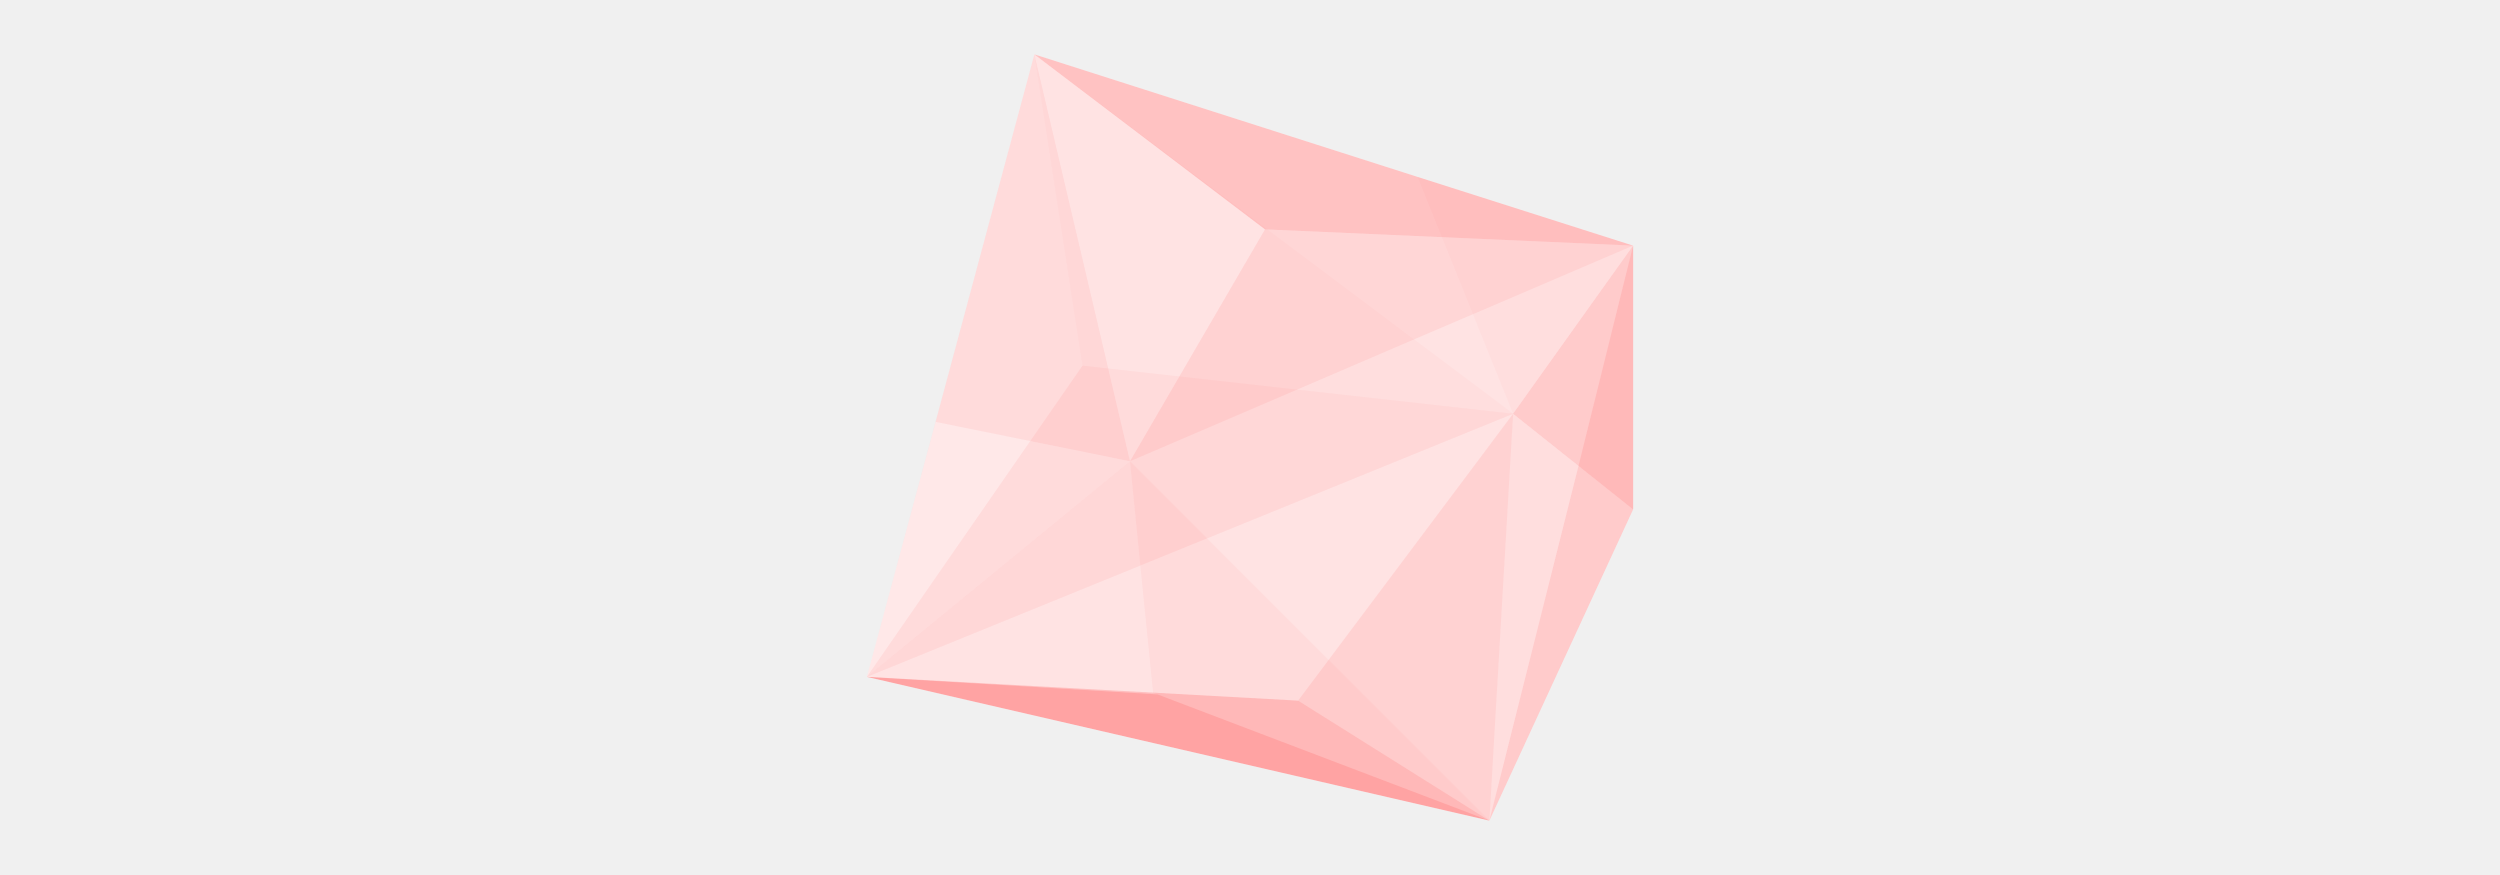
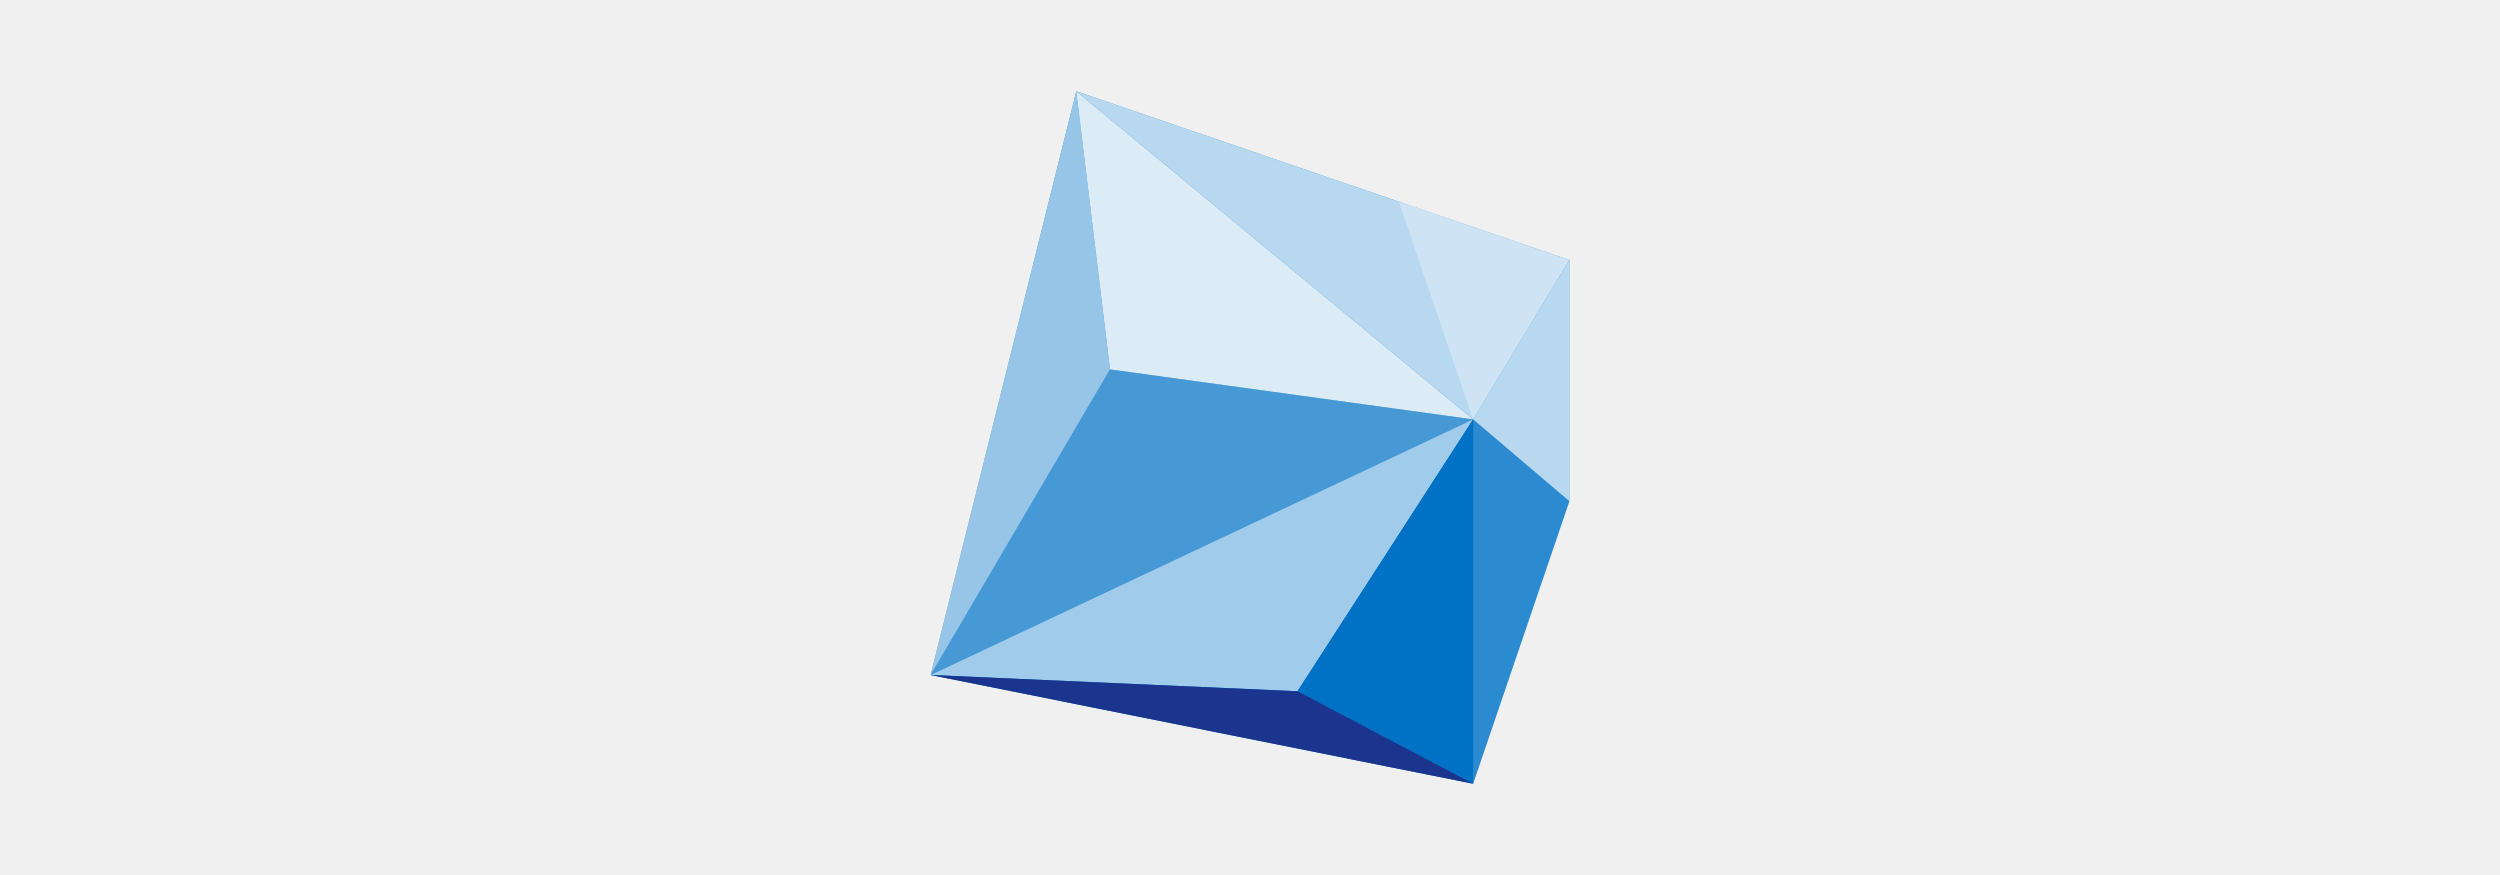
<svg xmlns="http://www.w3.org/2000/svg" version="1.1" id="Layer_1" x="0px" y="0px" viewBox="0 0 400 140" style="enable-background:new 0 0 400 140;" xml:space="preserve">
  <style type="text/css">
- 	.st0{fill:#FFFFFF;}
- 	.st1{opacity:5.000000e-02;fill:#FF0000;enable-background:new    ;}
- 	.st2{opacity:7.000000e-02;fill:#FF0000;enable-background:new    ;}
- 	.st3{opacity:0.1;fill:#FF0000;enable-background:new    ;}
- 	.st4{opacity:0.2;fill:#FF0000;enable-background:new    ;}
- 	.st5{opacity:0.15;fill:#FF0000;enable-background:new    ;}
- 	.st6{opacity:0.12;fill:#FF0000;enable-background:new    ;}
+ 	.st0{fill:#0072C6;}
+ 	.st1{opacity:0.17;fill:#FFFFFF;enable-background:new    ;}
+ 	.st2{opacity:0.72;fill:#FFFFFF;enable-background:new    ;}
+ 	.st3{opacity:0.28;fill:#FFFFFF;enable-background:new    ;}
+ 	.st4{opacity:0.86;fill:#FFFFFF;enable-background:new    ;}
+ 	.st5{opacity:0.31;fill:#FFFFFF;enable-background:new    ;}
+ 	.st6{opacity:0.63;fill:#FFFFFF;enable-background:new    ;}
+ 	.st7{fill:#1B348E;}
+ 	.st8{opacity:0.59;fill:#FFFFFF;enable-background:new    ;}
</style>
-   <g>
-     <g id="Layer_1_1_">
-       <polygon class="st0" points="226.8,28.3 165.5,8.7 149.7,67.5 138.7,108.3 238.3,131.3 261.3,81.5 261.3,39.3   " />
-       <g>
-         <polygon class="st1" points="165.5,8.7 138.7,108.3 173.2,58.5    " />
-         <polygon class="st2" points="242.1,66.2 165.5,8.7 173.2,58.5    " />
-         <polygon class="st3" points="173.2,58.5 138.7,108.3 242.1,66.2    " />
-         <polygon class="st1" points="226.8,28.3 165.5,8.7 242.1,66.2    " />
-         <polygon class="st2" points="261.3,39.3 226.8,28.3 242.1,66.2    " />
-         <polygon class="st4" points="138.7,108.3 238.3,131.3 207.7,112.1    " />
-         <polygon class="st5" points="242.1,66.2 261.3,81.5 261.3,39.3    " />
-         <polygon class="st1" points="242.1,66.2 138.7,108.3 207.7,112.1    " />
-         <polygon class="st2" points="238.3,131.3 261.3,81.5 242.1,66.2    " />
-         <polygon class="st6" points="207.7,112.1 238.3,131.3 242.1,66.2    " />
-       </g>
-       <g>
-         <polygon class="st4" points="261.3,39.3 226.8,28.3 165.5,8.7 202.4,36.7    " />
-         <polygon class="st1" points="202.4,36.7 165.5,8.7 180.8,73.8    " />
-         <polygon class="st6" points="202.4,36.7 180.8,73.8 225.8,54.5 261.3,39.3    " />
-         <polygon class="st5" points="252.5,74.8 238.3,131.3 261.3,81.5 261.3,39.3    " />
-         <polygon class="st4" points="138.7,108.3 238.3,131.3 185.2,111.1    " />
-         <polygon class="st2" points="184.5,110.9 182.5,91 180.8,73.8 138.7,108.3 185.2,111.1    " />
-         <polygon class="st2" points="225.8,54.5 180.8,73.8 193.4,86.4 212.6,105.6 238.3,131.3 252.5,74.8 261.3,39.3    " />
-         <polygon class="st3" points="212.6,105.6 193.4,86.4 180.8,73.8 182.5,91 184.5,110.9 185.2,111.1 238.3,131.3    " />
-         <polygon class="st1" points="180.8,73.8 149.7,67.5 138.7,108.3    " />
-         <polygon class="st3" points="149.7,67.4 180.8,73.8 165.5,8.7 149.7,67.5 180.8,73.8    " />
-       </g>
+   <g id="_1180_Grids">
+     <g>
+       <polyline class="st0" points="172.2,14.6 251.1,41.6 251.1,80.2 235.7,125.4 148.9,108 172.2,14.6   " />
+       <path class="st1" d="M235.7,125.4c-0.3-0.8,0-58.3,0-58.3l15.4,13.1L235.7,125.4z" />
+       <polygon class="st2" points="251.1,41.6 251.1,80.2 235.7,67.1   " />
+       <polygon class="st2" points="172.2,14.6 251.1,41.6 235.7,67.1   " />
+       <polygon class="st3" points="177.6,59.1 235.7,67.1 148.9,108   " />
+       <polygon class="st4" points="177.6,59.1 172.2,14.6 235.7,67.1   " />
+       <polygon class="st5" points="235.7,67.1 251.1,41.6 223.8,32.2   " />
+       <polygon class="st6" points="148.9,108 207.6,110.6 235.7,67.1   " />
+       <polygon class="st0" points="235.7,125.4 207.6,110.6 235.7,67.1   " />
+       <polygon class="st7" points="148.9,108 235.7,125.4 207.6,110.6   " />
+       <polygon class="st8" points="177.6,59.1 148.9,108 172.2,14.6   " />
    </g>
  </g>
-   <text transform="matrix(1 0 0 1 320 240)" style="font-family:'MyriadPro-Regular'; font-size:12px;">C:\Users\mwasson\pnp\architecture-center\docs\_images</text>
</svg>
